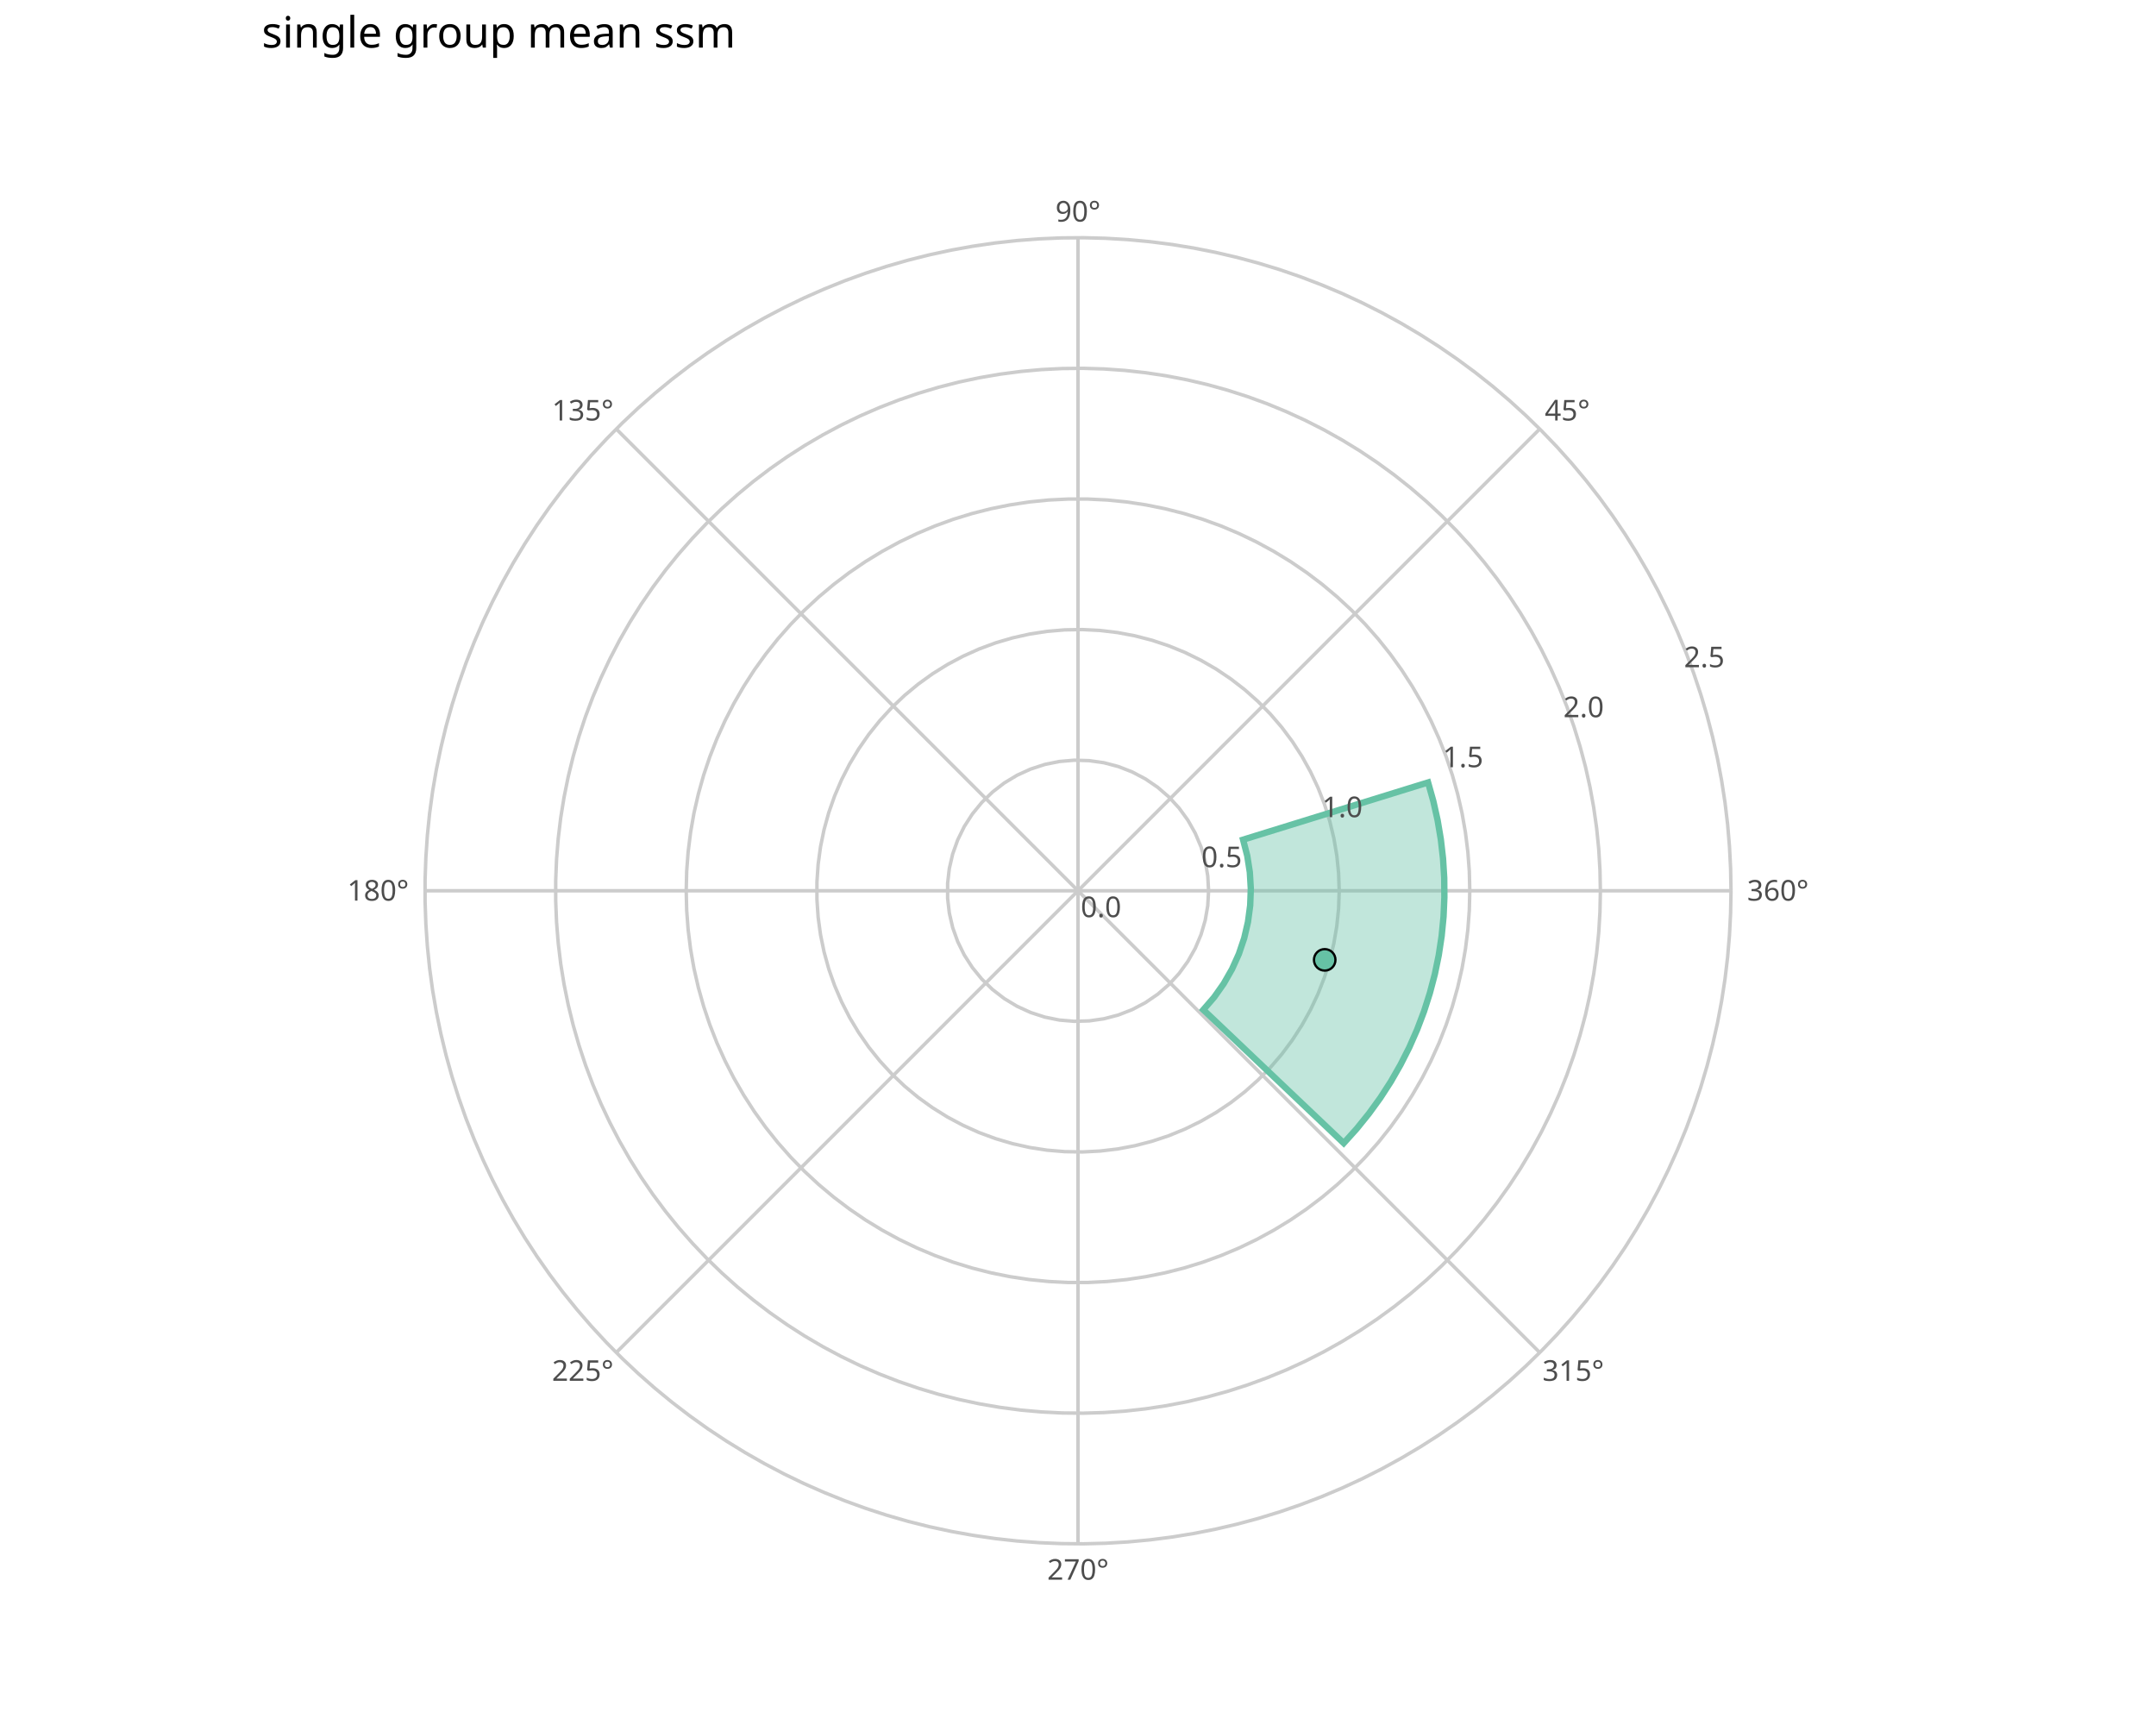
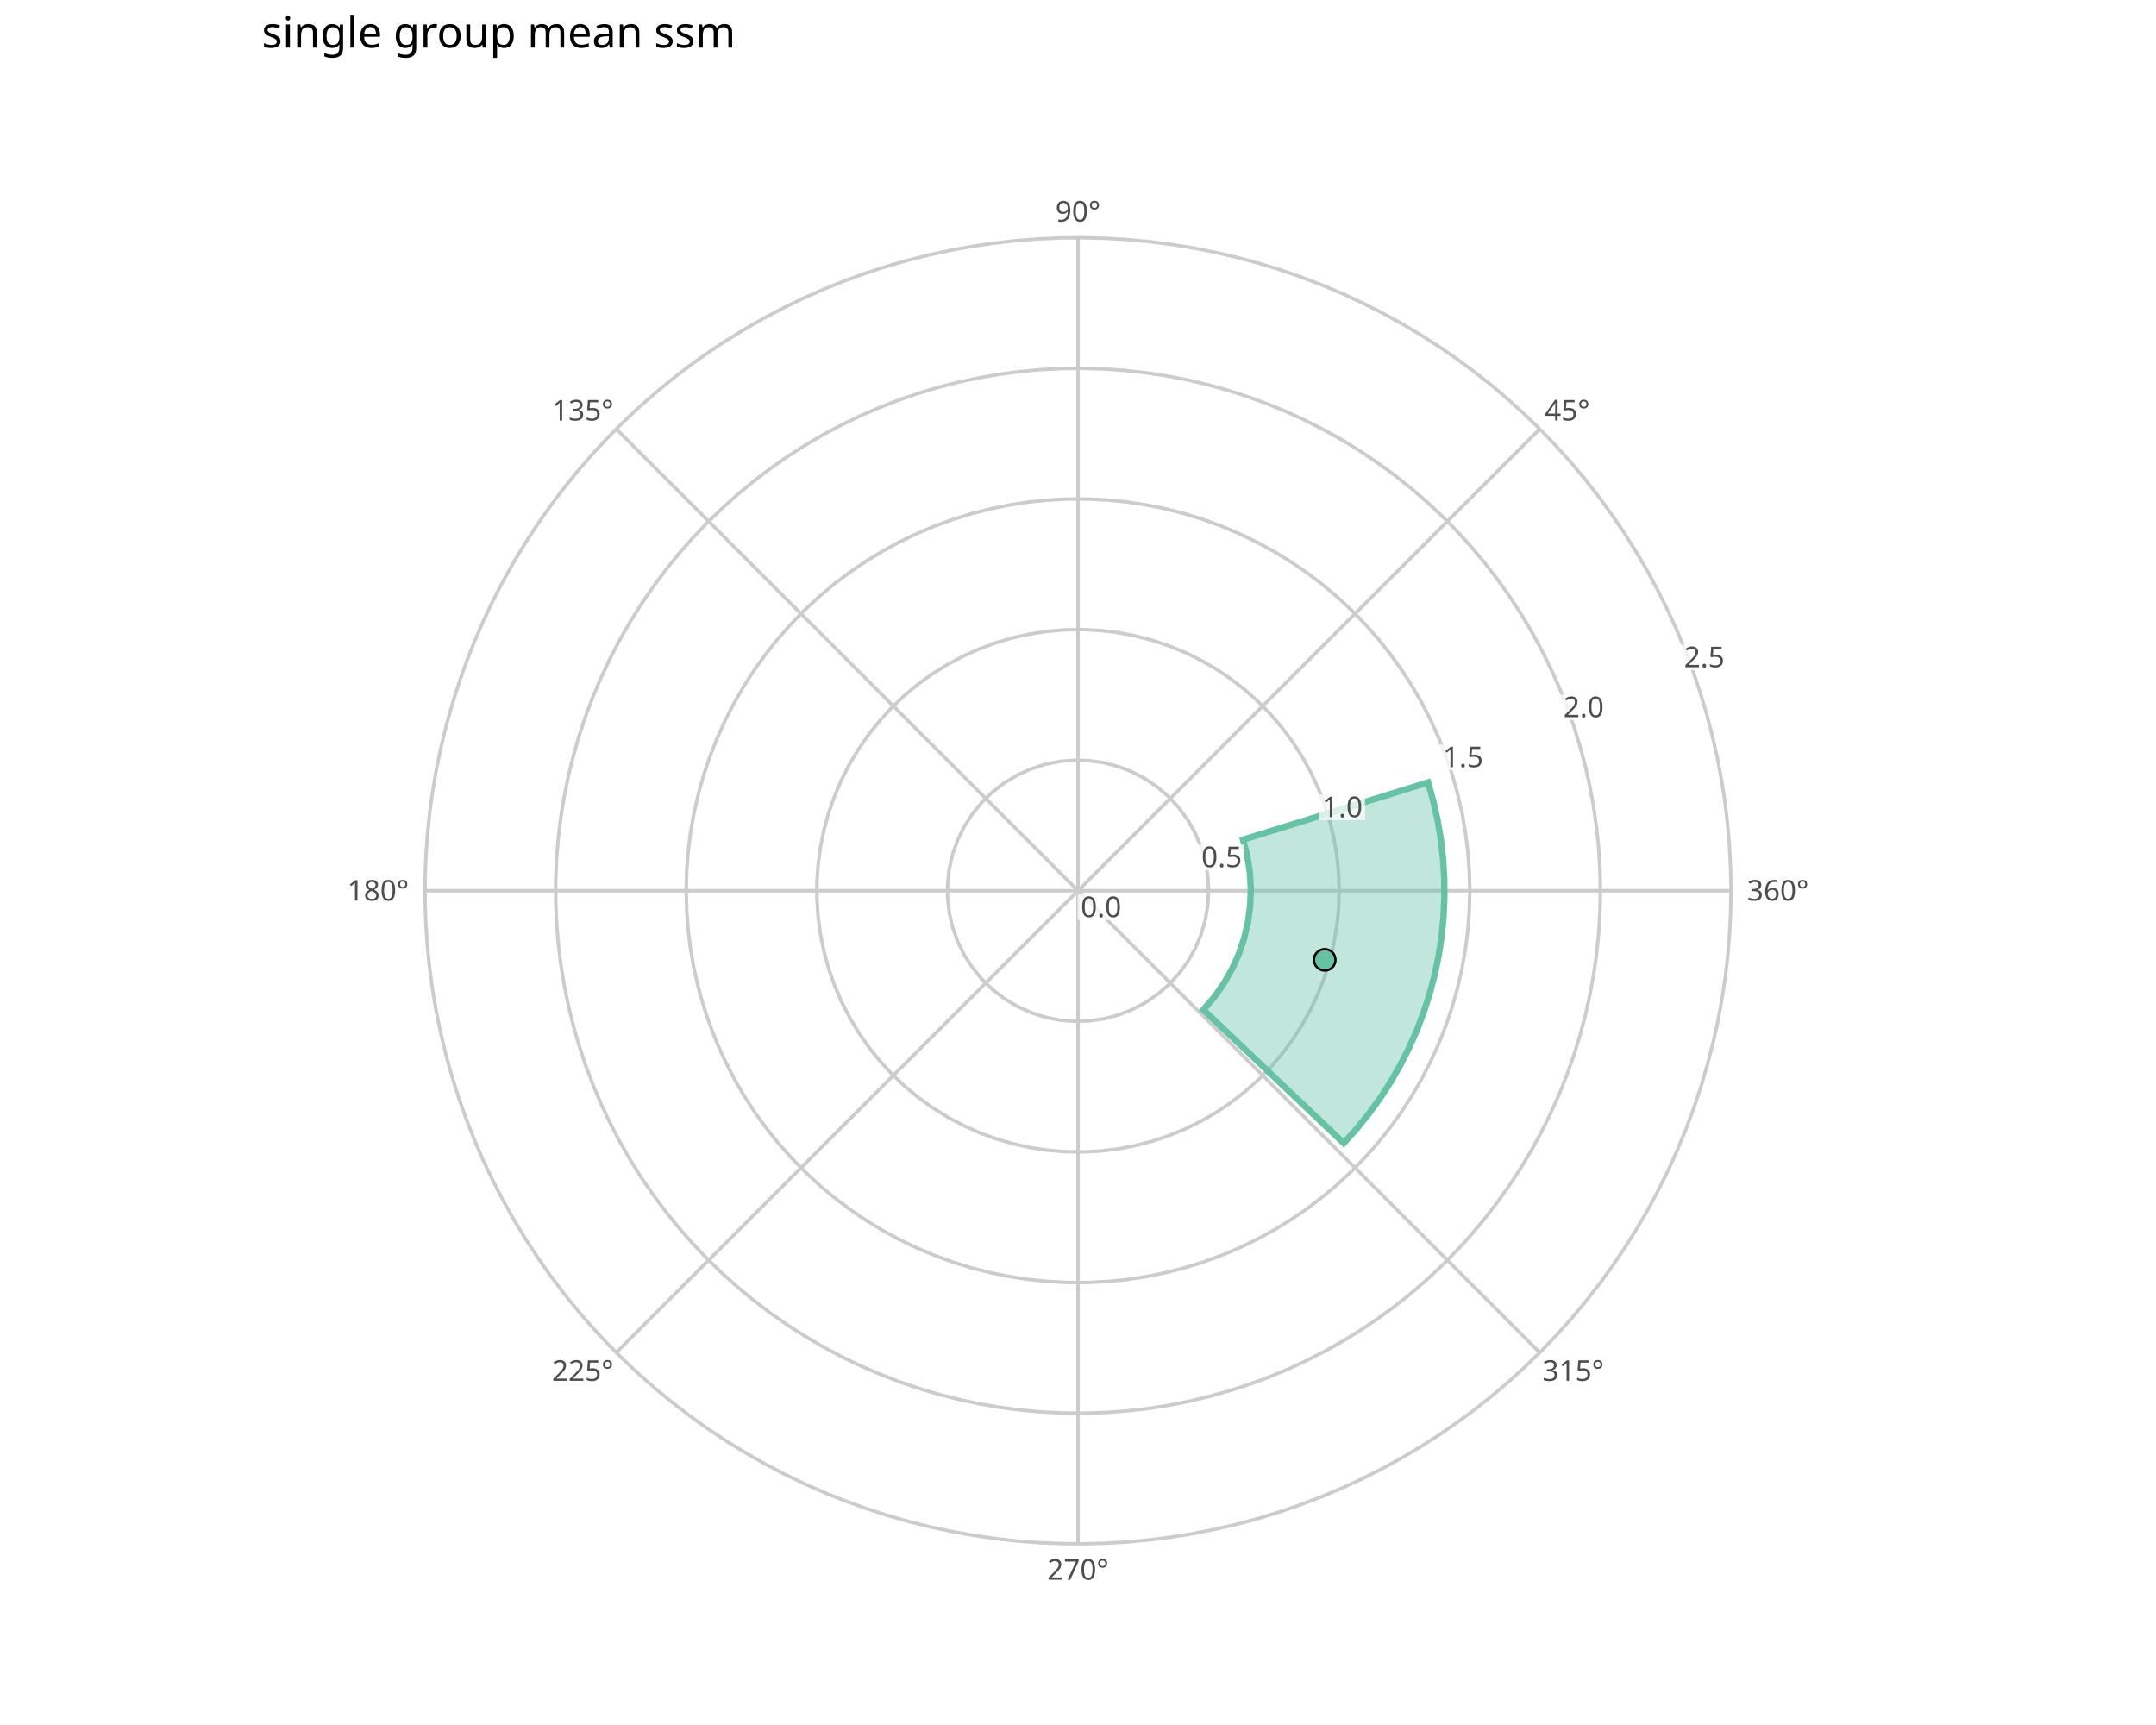
<svg xmlns="http://www.w3.org/2000/svg" class="svglite" data-engine-version="2.0" width="720.00pt" height="576.00pt" viewBox="0 0 720.00 576.00">
  <defs>
    <style type="text/css">
    .svglite line, .svglite polyline, .svglite polygon, .svglite path, .svglite rect, .svglite circle {
      fill: none;
      stroke: #000000;
      stroke-linecap: round;
      stroke-linejoin: round;
      stroke-miterlimit: 10.00;
    }
  </style>
  </defs>
  <rect width="100%" height="100%" style="stroke: none; fill: #FFFFFF;" />
  <defs>
    <clipPath id="cpMC4wMHw3MjAuMDB8MC4wMHw1NzYuMDA=">
      <rect x="0.00" y="0.00" width="720.00" height="576.00" />
    </clipPath>
  </defs>
  <g clip-path="url(#cpMC4wMHw3MjAuMDB8MC4wMHw1NzYuMDA=)">
</g>
  <defs>
    <clipPath id="cpODEuNDR8NjM4LjU2fDAuMDB8NTc2LjAw">
      <rect x="81.44" y="0.00" width="557.12" height="576.00" />
    </clipPath>
  </defs>
  <g clip-path="url(#cpODEuNDR8NjM4LjU2fDAuMDB8NTc2LjAw)">
    <rect x="81.44" y="0.00" width="557.12" height="576.00" style="stroke-width: 1.16; stroke: none; fill: #FFFFFF;" />
  </g>
  <g clip-path="url(#cpMC4wMHw3MjAuMDB8MC4wMHw1NzYuMDA=)">
    <polyline points="360.00,297.44 360.00,297.44 " style="stroke-width: 1.16; stroke: #CCCCCC; stroke-linecap: butt;" />
    <polyline points="403.61,297.44 403.33,292.47 402.48,287.56 401.08,282.78 399.14,278.20 396.69,273.86 393.76,269.83 390.40,266.16 386.63,262.90 382.52,260.09 378.12,257.77 373.48,255.96 368.66,254.69 363.73,253.99 358.75,253.84 353.79,254.27 348.91,255.26 344.18,256.80 339.65,258.87 335.38,261.44 331.44,264.48 327.87,267.95 324.72,271.80 322.02,275.99 319.83,280.46 318.15,285.15 317.03,290.00 316.46,294.95 316.46,299.93 317.03,304.88 318.15,309.73 319.83,314.42 322.02,318.88 324.72,323.07 327.87,326.93 331.44,330.40 335.38,333.44 339.65,336.01 344.18,338.08 348.91,339.62 353.79,340.61 358.75,341.03 363.73,340.89 368.66,340.18 373.48,338.92 378.12,337.11 382.52,334.79 386.63,331.98 390.40,328.72 393.76,325.05 396.69,321.02 399.14,316.68 401.08,312.09 402.48,307.32 403.33,302.41 403.61,297.44 " style="stroke-width: 1.16; stroke: #CCCCCC; stroke-linecap: butt;" />
    <polyline points="447.23,297.44 447.03,291.55 446.43,285.69 445.44,279.88 444.06,274.15 442.30,268.53 440.16,263.04 437.65,257.71 434.79,252.56 431.59,247.61 428.07,242.89 424.23,238.42 420.10,234.22 415.69,230.30 411.03,226.70 406.14,223.41 401.04,220.47 395.75,217.87 390.29,215.64 384.70,213.78 379.00,212.31 373.21,211.22 367.36,210.52 361.47,210.22 355.58,210.32 349.71,210.82 343.89,211.71 338.14,213.00 332.49,214.66 326.96,216.71 321.59,219.13 316.39,221.90 311.39,225.01 306.61,228.46 302.07,232.22 297.80,236.28 293.82,240.62 290.13,245.22 286.77,250.06 283.73,255.11 281.05,260.35 278.73,265.77 276.77,271.33 275.20,277.00 274.01,282.78 273.22,288.61 272.82,294.49 272.82,300.38 273.22,306.26 274.01,312.10 275.20,317.87 276.77,323.55 278.73,329.11 281.05,334.52 283.73,339.77 286.77,344.82 290.13,349.66 293.82,354.26 297.80,358.59 302.07,362.65 306.61,366.42 311.39,369.86 316.39,372.98 321.59,375.75 326.96,378.17 332.49,380.21 338.14,381.88 343.89,383.16 349.71,384.06 355.58,384.55 361.47,384.65 367.36,384.35 373.21,383.66 379.00,382.57 384.70,381.09 390.29,379.24 395.75,377.00 401.04,374.41 406.14,371.46 411.03,368.18 415.69,364.57 420.10,360.66 424.23,356.46 428.07,351.99 431.59,347.27 434.79,342.32 437.65,337.17 440.16,331.84 442.30,326.35 444.06,320.73 445.44,315.00 446.43,309.19 447.03,303.33 447.23,297.44 " style="stroke-width: 1.16; stroke: #CCCCCC; stroke-linecap: butt;" />
    <polyline points="490.84,297.44 490.68,290.92 490.19,284.41 489.38,277.94 488.25,271.51 486.79,265.15 485.03,258.87 482.95,252.69 480.57,246.62 477.88,240.67 474.91,234.86 471.64,229.21 468.11,223.73 464.30,218.44 460.23,213.34 455.91,208.44 451.36,203.77 446.58,199.34 441.58,195.14 436.38,191.20 430.99,187.53 425.42,184.13 419.69,181.01 413.81,178.18 407.80,175.64 401.67,173.41 395.44,171.49 389.11,169.88 382.72,168.59 376.27,167.61 369.78,166.96 363.26,166.64 356.74,166.64 350.22,166.96 343.73,167.61 337.28,168.59 330.89,169.88 324.56,171.49 318.33,173.41 312.20,175.64 306.19,178.18 300.31,181.01 294.58,184.13 289.01,187.53 283.62,191.20 278.42,195.14 273.42,199.34 268.64,203.77 264.09,208.44 259.77,213.34 255.70,218.44 251.89,223.73 248.36,229.21 245.09,234.86 242.12,240.67 239.43,246.62 237.05,252.69 234.97,258.87 233.21,265.15 231.75,271.51 230.62,277.94 229.81,284.41 229.32,290.92 229.16,297.44 229.32,303.96 229.81,310.47 230.62,316.94 231.75,323.36 233.21,329.72 234.97,336.00 237.05,342.19 239.43,348.26 242.12,354.21 245.09,360.01 248.36,365.66 251.89,371.14 255.70,376.44 259.77,381.54 264.09,386.43 268.64,391.10 273.42,395.54 278.42,399.73 283.62,403.67 289.01,407.35 294.58,410.75 300.31,413.87 306.19,416.70 312.20,419.23 318.33,421.47 324.56,423.39 330.89,425.00 337.28,426.29 343.73,427.26 350.22,427.91 356.74,428.24 363.26,428.24 369.78,427.91 376.27,427.26 382.72,426.29 389.11,425.00 395.44,423.39 401.67,421.47 407.80,419.23 413.81,416.70 419.69,413.87 425.42,410.75 430.99,407.35 436.38,403.67 441.58,399.73 446.58,395.54 451.36,391.10 455.91,386.43 460.23,381.54 464.30,376.44 468.11,371.14 471.64,365.66 474.91,360.01 477.88,354.21 480.57,348.26 482.95,342.19 485.03,336.00 486.79,329.72 488.25,323.36 489.38,316.94 490.19,310.47 490.68,303.96 490.84,297.44 " style="stroke-width: 1.16; stroke: #CCCCCC; stroke-linecap: butt;" />
    <polyline points="534.45,297.44 534.31,290.46 533.90,283.49 533.20,276.54 532.22,269.63 530.97,262.76 529.45,255.95 527.65,249.20 525.59,242.53 523.26,235.95 520.67,229.47 517.82,223.10 514.72,216.84 511.37,210.72 507.78,204.73 503.95,198.89 499.89,193.21 495.61,187.70 491.11,182.36 486.40,177.20 481.49,172.24 476.39,167.48 471.09,162.93 465.62,158.59 459.98,154.48 454.18,150.59 448.23,146.94 442.14,143.53 435.92,140.37 429.57,137.46 423.12,134.80 416.56,132.41 409.91,130.28 403.18,128.41 396.38,126.82 389.53,125.50 382.63,124.46 375.69,123.69 368.72,123.20 361.75,122.99 354.76,123.06 347.79,123.41 340.84,124.04 333.92,124.95 327.04,126.13 320.21,127.58 313.44,129.31 306.76,131.31 300.15,133.57 293.64,136.10 287.24,138.88 280.96,141.92 274.80,145.21 268.77,148.74 262.90,152.51 257.18,156.51 251.62,160.73 246.24,165.18 241.04,169.84 236.03,174.70 231.22,179.76 226.61,185.01 222.22,190.43 218.05,196.03 214.10,201.79 210.39,207.70 206.92,213.76 203.70,219.95 200.72,226.27 198.00,232.70 195.54,239.23 193.35,245.86 191.42,252.57 189.76,259.35 188.37,266.19 187.25,273.08 186.42,280.01 185.86,286.97 185.58,293.95 185.58,300.93 185.86,307.90 186.42,314.86 187.25,321.79 188.37,328.69 189.76,335.53 191.42,342.31 193.35,349.02 195.54,355.64 198.00,362.18 200.72,368.61 203.70,374.92 206.92,381.11 210.39,387.17 214.10,393.09 218.05,398.85 222.22,404.45 226.61,409.87 231.22,415.12 236.03,420.18 241.04,425.04 246.24,429.70 251.62,434.14 257.18,438.37 262.90,442.37 268.77,446.14 274.80,449.67 280.96,452.96 287.24,456.00 293.64,458.78 300.15,461.30 306.76,463.57 313.44,465.57 320.21,467.29 327.04,468.75 333.92,469.93 340.84,470.84 347.79,471.46 354.76,471.81 361.75,471.88 368.72,471.67 375.69,471.19 382.63,470.42 389.53,469.37 396.38,468.06 403.18,466.46 409.91,464.60 416.56,462.47 423.12,460.07 429.57,457.42 435.92,454.51 442.14,451.34 448.23,447.93 454.18,444.28 459.98,440.40 465.62,436.28 471.09,431.95 476.39,427.39 481.49,422.63 486.40,417.67 491.11,412.52 495.61,407.18 499.89,401.67 503.95,395.99 507.78,390.15 511.37,384.16 514.72,378.04 517.82,371.78 520.67,365.41 523.26,358.92 525.59,352.34 527.65,345.67 529.45,338.93 530.97,332.11 532.22,325.25 533.20,318.33 533.90,311.39 534.31,304.42 534.45,297.44 " style="stroke-width: 1.16; stroke: #CCCCCC; stroke-linecap: butt;" />
    <polyline points="578.07,297.44 577.94,290.03 577.56,282.64 576.94,275.26 576.06,267.90 574.93,260.59 573.56,253.31 571.93,246.08 570.07,238.91 567.96,231.82 565.61,224.79 563.03,217.85 560.21,211.00 557.16,204.26 553.88,197.61 550.38,191.09 546.65,184.69 542.72,178.41 538.57,172.28 534.22,166.28 529.66,160.44 524.91,154.76 519.97,149.24 514.85,143.90 509.55,138.73 504.07,133.74 498.43,128.94 492.63,124.34 486.67,119.94 480.57,115.74 474.33,111.75 467.96,107.97 461.47,104.42 454.85,101.08 448.13,97.97 441.31,95.10 434.39,92.45 427.39,90.04 420.31,87.88 413.15,85.95 405.94,84.27 398.68,82.83 391.37,81.64 384.02,80.70 376.65,80.01 369.26,79.57 361.85,79.38 354.45,79.44 347.05,79.76 339.66,80.32 332.30,81.14 324.97,82.20 317.68,83.52 310.44,85.08 303.26,86.88 296.14,88.93 289.10,91.22 282.14,93.74 275.27,96.51 268.49,99.50 261.83,102.72 255.27,106.17 248.84,109.83 242.53,113.72 236.36,117.81 230.33,122.11 224.45,126.62 218.73,131.32 213.17,136.21 207.78,141.29 202.57,146.55 197.53,151.98 192.69,157.58 188.03,163.35 183.58,169.26 179.33,175.33 175.29,181.53 171.46,187.87 167.85,194.34 164.46,200.92 161.29,207.62 158.36,214.42 155.65,221.31 153.19,228.29 150.96,235.36 148.97,242.49 147.23,249.69 145.73,256.94 144.47,264.24 143.47,271.58 142.72,278.95 142.22,286.33 141.96,293.74 141.96,301.14 142.22,308.54 142.72,315.93 143.47,323.30 144.47,330.64 145.73,337.94 147.23,345.19 148.97,352.39 150.96,359.52 153.19,366.58 155.65,373.57 158.36,380.46 161.29,387.26 164.46,393.96 167.85,400.54 171.46,407.01 175.29,413.35 179.33,419.55 183.58,425.62 188.03,431.53 192.69,437.29 197.53,442.89 202.57,448.33 207.78,453.59 213.17,458.67 218.73,463.56 224.45,468.26 230.33,472.76 236.36,477.07 242.53,481.16 248.84,485.04 255.27,488.71 261.83,492.16 268.49,495.38 275.27,498.37 282.14,501.13 289.10,503.66 296.14,505.95 303.26,508.00 310.44,509.80 317.68,511.36 324.97,512.67 332.30,513.74 339.66,514.56 347.05,515.12 354.45,515.43 361.85,515.50 369.26,515.31 376.65,514.87 384.02,514.18 391.37,513.24 398.68,512.05 405.94,510.61 413.15,508.93 420.31,507.00 427.39,504.83 434.39,502.42 441.31,499.78 448.13,496.90 454.85,493.80 461.47,490.46 467.96,486.90 474.33,483.13 480.57,479.14 486.67,474.94 492.63,470.54 498.43,465.93 504.07,461.14 509.55,456.15 514.85,450.98 519.97,445.63 524.91,440.11 529.66,434.43 534.22,428.59 538.57,422.60 542.72,416.47 546.65,410.19 550.38,403.79 553.88,397.26 557.16,390.62 560.21,383.87 563.03,377.03 565.61,370.09 567.96,363.06 570.07,355.96 571.93,348.80 573.56,341.57 574.93,334.29 576.06,326.97 576.94,319.62 577.56,312.24 577.94,304.84 578.07,297.44 " style="stroke-width: 1.16; stroke: #CCCCCC; stroke-linecap: butt;" />
    <polyline points="360.00,297.44 360.00,289.92 360.00,282.40 360.00,274.88 360.00,267.36 360.00,259.84 360.00,252.32 360.00,244.80 360.00,237.28 360.00,229.76 360.00,222.24 360.00,214.72 360.00,207.20 360.00,199.68 360.00,192.16 360.00,184.65 360.00,177.13 360.00,169.61 360.00,162.09 360.00,154.57 360.00,147.05 360.00,139.53 360.00,132.01 360.00,124.49 360.00,116.97 360.00,109.45 360.00,101.93 360.00,94.41 360.00,86.89 360.00,79.37 " style="stroke-width: 1.16; stroke: #CCCCCC; stroke-linecap: butt;" />
    <polyline points="360.00,297.44 354.68,292.12 349.37,286.80 344.05,281.49 338.73,276.17 333.41,270.85 328.10,265.54 322.78,260.22 317.46,254.90 312.15,249.58 306.83,244.27 301.51,238.95 296.19,233.63 290.88,228.32 285.56,223.00 280.24,217.68 274.93,212.36 269.61,207.05 264.29,201.73 258.97,196.41 253.66,191.10 248.34,185.78 243.02,180.46 237.71,175.14 232.39,169.83 227.07,164.51 221.75,159.19 216.44,153.88 211.12,148.56 205.80,143.24 " style="stroke-width: 1.16; stroke: #CCCCCC; stroke-linecap: butt;" />
    <polyline points="360.00,297.44 352.48,297.44 344.96,297.44 337.44,297.44 329.92,297.44 322.40,297.44 314.88,297.44 307.36,297.44 299.84,297.44 292.32,297.44 284.80,297.44 277.28,297.44 269.77,297.44 262.25,297.44 254.73,297.44 247.21,297.44 239.69,297.44 232.17,297.44 224.65,297.44 217.13,297.44 209.61,297.44 202.09,297.44 194.57,297.44 187.05,297.44 179.53,297.44 172.01,297.44 164.49,297.44 156.97,297.44 149.45,297.44 141.93,297.44 " style="stroke-width: 1.16; stroke: #CCCCCC; stroke-linecap: butt;" />
    <polyline points="360.00,297.44 354.68,302.76 349.37,308.07 344.05,313.39 338.73,318.71 333.41,324.02 328.10,329.34 322.78,334.66 317.46,339.98 312.15,345.29 306.83,350.61 301.51,355.93 296.19,361.24 290.88,366.56 285.56,371.88 280.24,377.20 274.93,382.51 269.61,387.83 264.29,393.15 258.97,398.46 253.66,403.78 248.34,409.10 243.02,414.42 237.71,419.73 232.39,425.05 227.07,430.37 221.75,435.68 216.44,441.00 211.12,446.32 205.80,451.64 " style="stroke-width: 1.16; stroke: #CCCCCC; stroke-linecap: butt;" />
    <polyline points="360.00,297.44 360.00,304.96 360.00,312.48 360.00,320.00 360.00,327.52 360.00,335.04 360.00,342.56 360.00,350.08 360.00,357.59 360.00,365.11 360.00,372.63 360.00,380.15 360.00,387.67 360.00,395.19 360.00,402.71 360.00,410.23 360.00,417.75 360.00,425.27 360.00,432.79 360.00,440.31 360.00,447.83 360.00,455.35 360.00,462.87 360.00,470.39 360.00,477.91 360.00,485.43 360.00,492.95 360.00,500.47 360.00,507.99 360.00,515.51 " style="stroke-width: 1.16; stroke: #CCCCCC; stroke-linecap: butt;" />
    <polyline points="360.00,297.44 365.32,302.76 370.63,308.07 375.95,313.39 381.27,318.71 386.59,324.02 391.90,329.34 397.22,334.66 402.54,339.98 407.85,345.29 413.17,350.61 418.49,355.93 423.81,361.24 429.12,366.56 434.44,371.88 439.76,377.20 445.07,382.51 450.39,387.83 455.71,393.15 461.03,398.46 466.34,403.78 471.66,409.10 476.98,414.42 482.29,419.73 487.61,425.05 492.93,430.37 498.25,435.68 503.56,441.00 508.88,446.32 514.20,451.64 " style="stroke-width: 1.16; stroke: #CCCCCC; stroke-linecap: butt;" />
    <polyline points="360.00,297.44 367.52,297.44 375.04,297.44 382.56,297.44 390.08,297.44 397.60,297.44 405.12,297.44 412.64,297.44 420.16,297.44 427.68,297.44 435.20,297.44 442.72,297.44 450.23,297.44 457.75,297.44 465.27,297.44 472.79,297.44 480.31,297.44 487.83,297.44 495.35,297.44 502.87,297.44 510.39,297.44 517.91,297.44 525.43,297.44 532.95,297.44 540.47,297.44 547.99,297.44 555.51,297.44 563.03,297.44 570.55,297.44 578.07,297.44 " style="stroke-width: 1.16; stroke: #CCCCCC; stroke-linecap: butt;" />
    <polyline points="360.00,297.44 365.32,292.12 370.63,286.80 375.95,281.49 381.27,276.17 386.59,270.85 391.90,265.54 397.22,260.22 402.54,254.90 407.85,249.58 413.17,244.27 418.49,238.95 423.81,233.63 429.12,228.32 434.44,223.00 439.76,217.68 445.07,212.36 450.39,207.05 455.71,201.73 461.03,196.41 466.34,191.10 471.66,185.78 476.98,180.46 482.29,175.14 487.61,169.83 492.93,164.51 498.25,159.19 503.56,153.88 508.88,148.56 514.20,143.24 " style="stroke-width: 1.16; stroke: #CCCCCC; stroke-linecap: butt;" />
    <polygon points="448.74,381.71 453.08,376.89 457.15,371.85 460.96,366.60 464.48,361.16 467.70,355.53 470.63,349.75 473.24,343.82 475.54,337.76 477.51,331.58 479.16,325.31 480.47,318.96 481.44,312.55 482.07,306.10 482.35,299.62 482.30,293.14 481.90,286.67 481.16,280.23 480.08,273.84 478.66,267.51 476.91,261.27 469.18,263.66 461.46,266.05 453.74,268.44 446.02,270.83 438.30,273.21 430.58,275.60 422.85,277.99 415.13,280.38 416.52,285.76 417.38,291.25 417.71,296.80 417.50,302.35 416.76,307.86 415.50,313.27 413.72,318.54 411.44,323.60 408.68,328.43 405.48,332.97 401.85,337.18 407.71,342.74 413.57,348.31 419.43,353.88 425.29,359.44 431.15,365.01 437.01,370.57 442.88,376.14 " style="stroke-width: 2.13; stroke: #66C2A5; stroke-linecap: butt; stroke-linejoin: miter; fill: #66C2A5; fill-opacity: 0.40;" />
    <circle cx="442.39" cy="320.51" r="3.59" style="stroke-width: 0.77; fill: #66C2A5;" />
    <text x="360.00" y="73.99" text-anchor="middle" style="font-size: 9.60px; fill: #4D4D4D; font-family: sans;" textLength="14.52px" lengthAdjust="spacingAndGlyphs">90°</text>
    <text x="204.91" y="140.41" text-anchor="end" style="font-size: 9.60px; fill: #4D4D4D; font-family: sans;" textLength="19.86px" lengthAdjust="spacingAndGlyphs">135°</text>
    <text x="136.55" y="300.74" text-anchor="end" style="font-size: 9.60px; fill: #4D4D4D; font-family: sans;" textLength="19.86px" lengthAdjust="spacingAndGlyphs">180°</text>
    <text x="204.91" y="461.08" text-anchor="end" style="font-size: 9.60px; fill: #4D4D4D; font-family: sans;" textLength="19.86px" lengthAdjust="spacingAndGlyphs">225°</text>
    <text x="360.00" y="527.49" text-anchor="middle" style="font-size: 9.60px; fill: #4D4D4D; font-family: sans;" textLength="19.86px" lengthAdjust="spacingAndGlyphs">270°</text>
    <text x="515.09" y="461.08" style="font-size: 9.60px; fill: #4D4D4D; font-family: sans;" textLength="19.86px" lengthAdjust="spacingAndGlyphs">315°</text>
    <text x="583.45" y="300.74" style="font-size: 9.60px; fill: #4D4D4D; font-family: sans;" textLength="19.86px" lengthAdjust="spacingAndGlyphs">360°</text>
    <text x="515.87" y="140.41" style="font-size: 9.60px; fill: #4D4D4D; font-family: sans;" textLength="14.52px" lengthAdjust="spacingAndGlyphs">45°</text>
+     <rect x="359.92" y="298.65" width="15.34" height="8.60" style="stroke-width: 0.75; stroke: none; fill: #FFFFFF; fill-opacity: 0.75;" />
+     <rect x="400.21" y="281.96" width="15.34" height="8.60" style="stroke-width: 0.75; stroke: none; fill: #FFFFFF; fill-opacity: 0.75;" />
+     <rect x="440.51" y="265.27" width="15.34" height="8.60" style="stroke-width: 0.75; stroke: none; fill: #FFFFFF; fill-opacity: 0.75;" />
+     <rect x="480.80" y="248.58" width="15.34" height="8.60" style="stroke-width: 0.75; stroke: none; fill: #FFFFFF; fill-opacity: 0.75;" />
+     <rect x="521.09" y="231.89" width="15.34" height="8.60" style="stroke-width: 0.75; stroke: none; fill: #FFFFFF; fill-opacity: 0.75;" />
+     <rect x="561.39" y="215.20" width="15.34" height="8.60" style="stroke-width: 0.75; stroke: none; fill: #FFFFFF; fill-opacity: 0.75;" />
    <text x="360.92" y="306.25" style="font-size: 9.60px; fill: #4D4D4D; font-family: sans;" textLength="13.35px" lengthAdjust="spacingAndGlyphs">0.0</text>
    <text x="401.21" y="289.56" style="font-size: 9.60px; fill: #4D4D4D; font-family: sans;" textLength="13.35px" lengthAdjust="spacingAndGlyphs">0.5</text>
    <text x="441.50" y="272.87" style="font-size: 9.60px; fill: #4D4D4D; font-family: sans;" textLength="13.35px" lengthAdjust="spacingAndGlyphs">1.0</text>
    <text x="481.80" y="256.18" style="font-size: 9.60px; fill: #4D4D4D; font-family: sans;" textLength="13.35px" lengthAdjust="spacingAndGlyphs">1.5</text>
    <text x="522.09" y="239.49" style="font-size: 9.60px; fill: #4D4D4D; font-family: sans;" textLength="13.35px" lengthAdjust="spacingAndGlyphs">2.0</text>
    <text x="562.38" y="222.80" style="font-size: 9.60px; fill: #4D4D4D; font-family: sans;" textLength="13.35px" lengthAdjust="spacingAndGlyphs">2.5</text>
    <text x="87.42" y="15.89" style="font-size: 14.40px; font-family: sans;" textLength="148.90px" lengthAdjust="spacingAndGlyphs">single group mean ssm</text>
  </g>
</svg>
